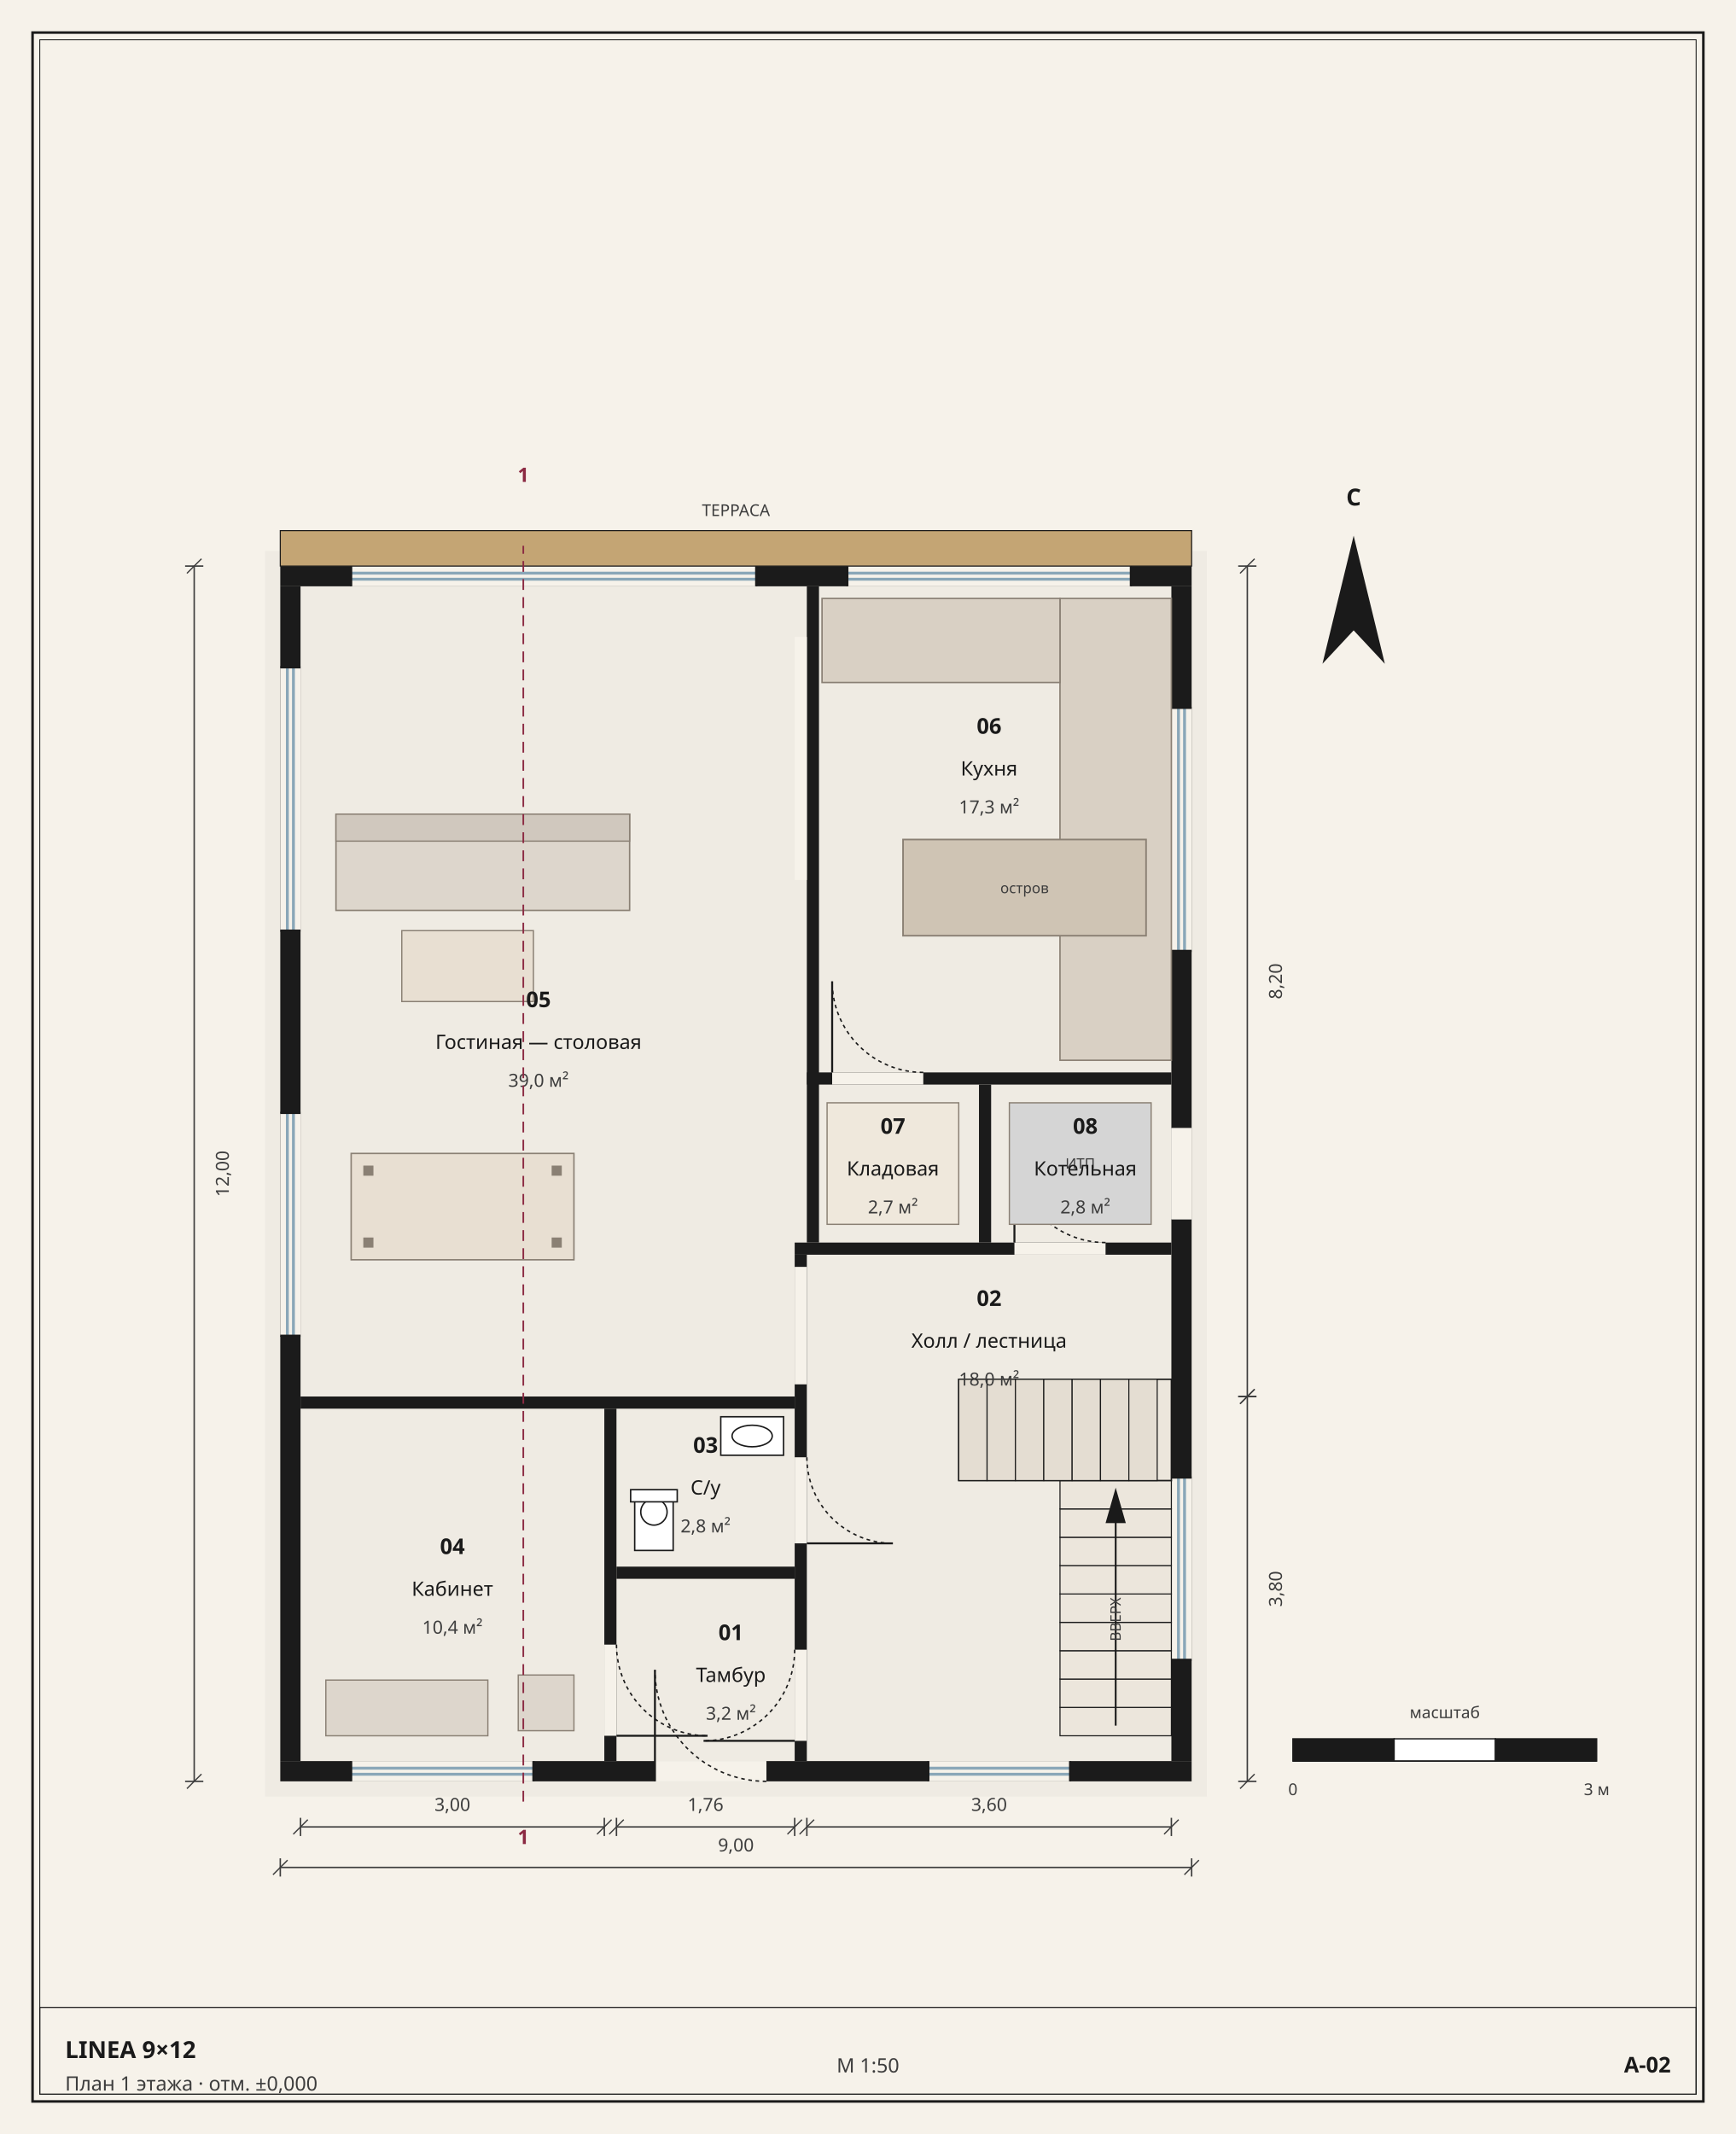
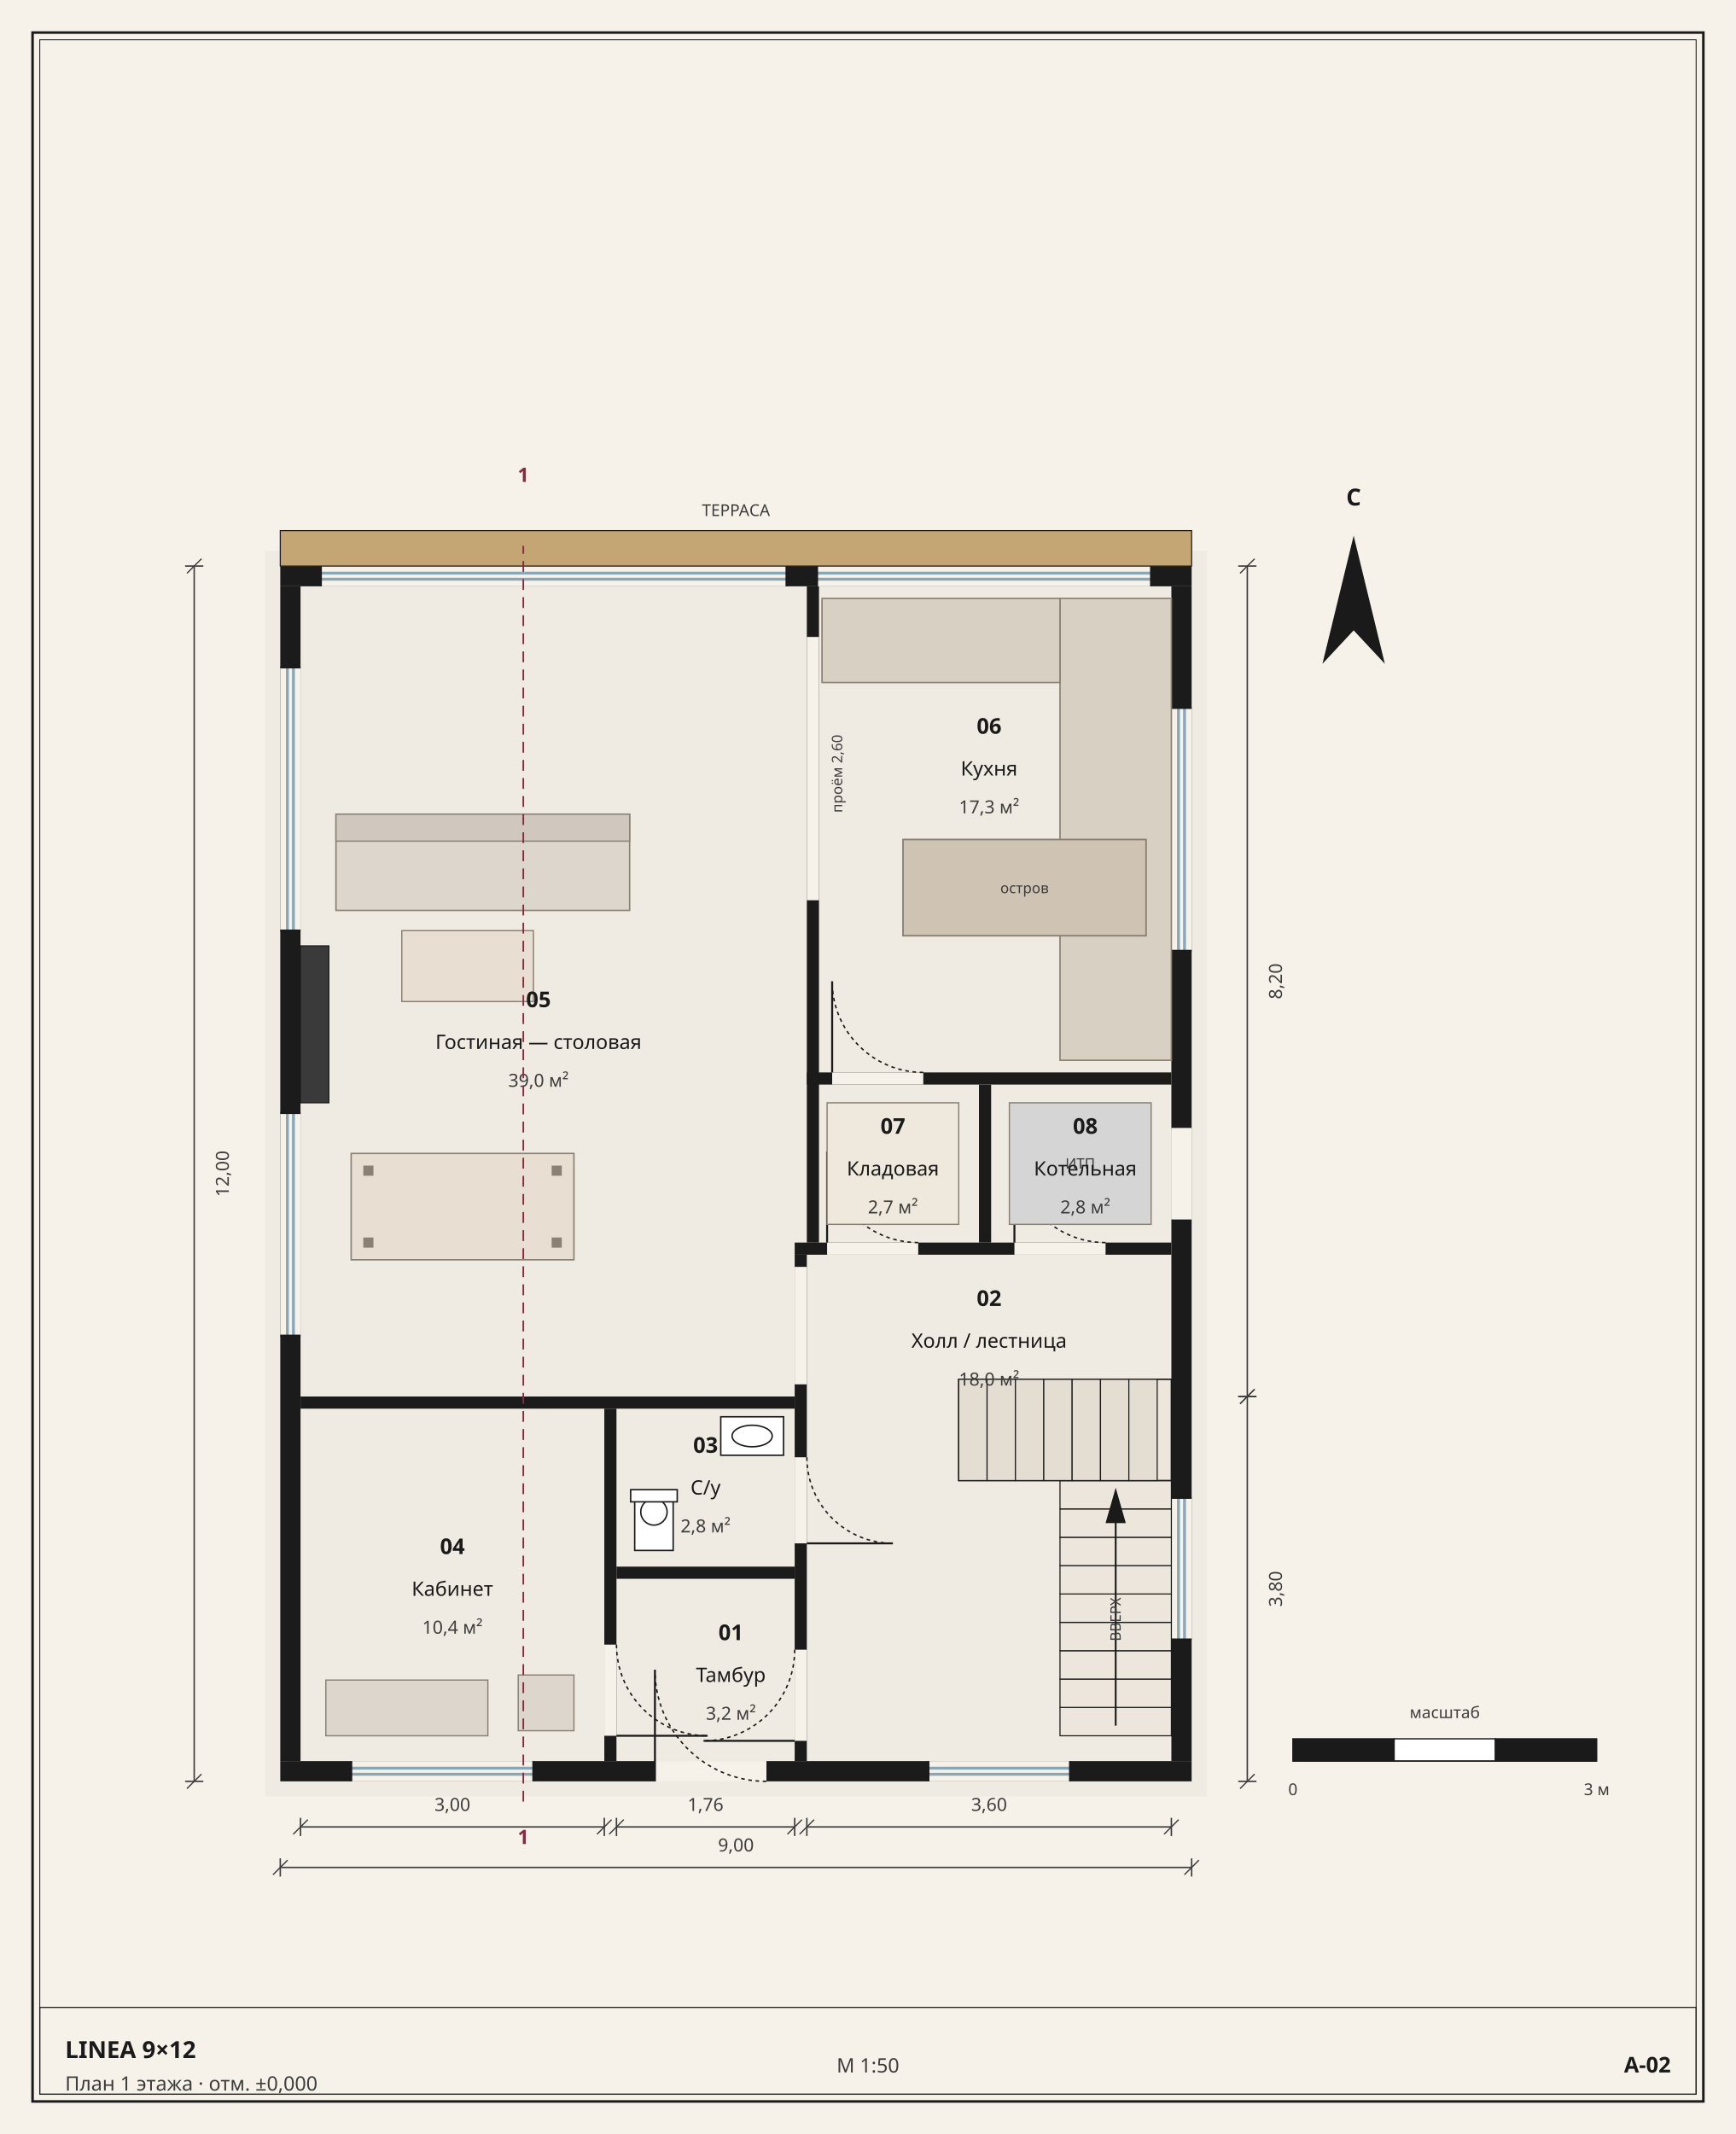
<svg xmlns="http://www.w3.org/2000/svg" viewBox="0 0 960 1180" width="100%" role="img" aria-label="План 1 этажа  ·  отм. ±0,000">
  <rect width="960" height="1180" fill="#f6f2ea" />
  <rect x="18" y="18" width="924" height="1144" fill="none" stroke="#1a1a1a" stroke-width="1.4" />
  <rect x="22" y="22" width="916" height="1136" fill="none" stroke="#1a1a1a" stroke-width="0.5" />
  <rect x="22" y="1110" width="916" height="48" fill="none" stroke="#1a1a1a" stroke-width="0.6" />
  <text x="36" y="1138" font-size="13" font-weight="600" font-family="IBM Plex Sans, Segoe UI, sans-serif" fill="#1a1a1a">LINEA 9×12</text>
  <text x="36" y="1156" font-size="11" font-family="IBM Plex Sans, Segoe UI, sans-serif" fill="#3d3d3d">План 1 этажа  ·  отм. ±0,000</text>
  <text x="480" y="1146" font-size="11" text-anchor="middle" font-family="IBM Plex Sans, Segoe UI, sans-serif" fill="#3d3d3d">М 1:50</text>
  <text x="924" y="1146" font-size="12" text-anchor="end" font-weight="600" font-family="IBM Plex Sans, Segoe UI, sans-serif" fill="#1a1a1a">А-02</text>
  <rect x="146.60" y="304.60" width="520.80" height="688.80" fill="#efebe3" stroke="none" stroke-width="1" opacity="1" />
  <rect x="155.00" y="973.80" width="504.00" height="11.20" fill="#1b1b1b" stroke="none" stroke-width="1" opacity="1" />
  <rect x="155.00" y="313.00" width="504.00" height="11.20" fill="#1b1b1b" stroke="none" stroke-width="1" opacity="1" />
  <rect x="155.00" y="324.20" width="11.20" height="649.60" fill="#1b1b1b" stroke="none" stroke-width="1" opacity="1" />
  <rect x="647.80" y="324.20" width="11.20" height="649.60" fill="#1b1b1b" stroke="none" stroke-width="1" opacity="1" />
  <rect x="334.20" y="778.92" width="6.72" height="194.88" fill="#1b1b1b" stroke="none" stroke-width="1" opacity="1" />
  <rect x="439.48" y="693.80" width="6.72" height="280.00" fill="#1b1b1b" stroke="none" stroke-width="1" opacity="1" />
  <rect x="340.92" y="866.28" width="98.56" height="6.72" fill="#1b1b1b" stroke="none" stroke-width="1" opacity="1" />
  <rect x="166.20" y="772.20" width="273.28" height="6.72" fill="#1b1b1b" stroke="none" stroke-width="1" opacity="1" />
  <rect x="439.48" y="687.08" width="208.32" height="6.72" fill="#1b1b1b" stroke="none" stroke-width="1" opacity="1" />
  <rect x="446.20" y="324.20" width="6.72" height="362.88" fill="#1b1b1b" stroke="none" stroke-width="1" opacity="1" />
  <rect x="541.40" y="599.72" width="6.72" height="87.36" fill="#1b1b1b" stroke="none" stroke-width="1" opacity="1" />
  <rect x="446.20" y="593.00" width="201.60" height="6.72" fill="#1b1b1b" stroke="none" stroke-width="1" opacity="1" />
  <rect x="362.20" y="973.80" width="61.60" height="11.20" fill="#f6f2ea" stroke="none" stroke-width="1" opacity="1" />
  <rect x="439.48" y="912.20" width="6.72" height="50.40" fill="#f6f2ea" stroke="none" stroke-width="1" opacity="1" />
  <rect x="334.20" y="909.40" width="6.72" height="50.40" fill="#f6f2ea" stroke="none" stroke-width="1" opacity="1" />
  <rect x="439.48" y="805.80" width="6.72" height="47.60" fill="#f6f2ea" stroke="none" stroke-width="1" opacity="1" />
  <rect x="439.48" y="700.52" width="6.72" height="64.96" fill="#f6f2ea" stroke="none" stroke-width="1" opacity="1" />
-   <rect x="439.48" y="352.20" width="6.72" height="134.40" fill="#f6f2ea" stroke="none" stroke-width="1" opacity="1" />
+   <rect x="446.20" y="352.20" width="6.72" height="145.60" fill="#f6f2ea" stroke="none" stroke-width="1" opacity="1" />
  <rect x="460.20" y="593.00" width="50.40" height="6.72" fill="#f6f2ea" stroke="none" stroke-width="1" opacity="1" />
+   <rect x="457.40" y="687.08" width="50.40" height="6.72" fill="#f6f2ea" stroke="none" stroke-width="1" opacity="1" />
  <rect x="561.00" y="687.08" width="50.40" height="6.72" fill="#f6f2ea" stroke="none" stroke-width="1" opacity="1" />
  <rect x="647.80" y="623.80" width="11.20" height="50.40" fill="#f6f2ea" stroke="none" stroke-width="1" opacity="1" />
  <rect x="362.20" y="973.80" width="61.60" height="11.20" fill="#f6f2ea" stroke="none" stroke-width="1" opacity="1" />
  <rect x="194.20" y="973.80" width="100.80" height="11.20" fill="#f6f2ea" stroke="none" stroke-width="1" opacity="1" />
  <line x1="194.20" y1="981.08" x2="295.00" y2="981.08" stroke="#8aa7b8" stroke-width="1.6" stroke-linecap="butt" />
  <line x1="194.20" y1="977.72" x2="295.00" y2="977.72" stroke="#8aa7b8" stroke-width="1.6" stroke-linecap="butt" />
  <line x1="194.20" y1="985.00" x2="194.20" y2="973.80" stroke="#1a1a1a" stroke-width="1.2" stroke-linecap="butt" />
  <line x1="295.00" y1="985.00" x2="295.00" y2="973.80" stroke="#1a1a1a" stroke-width="1.2" stroke-linecap="butt" />
  <rect x="513.40" y="973.80" width="78.40" height="11.20" fill="#f6f2ea" stroke="none" stroke-width="1" opacity="1" />
  <line x1="513.40" y1="981.08" x2="591.80" y2="981.08" stroke="#8aa7b8" stroke-width="1.6" stroke-linecap="butt" />
  <line x1="513.40" y1="977.72" x2="591.80" y2="977.72" stroke="#8aa7b8" stroke-width="1.6" stroke-linecap="butt" />
  <line x1="513.40" y1="985.00" x2="513.40" y2="973.80" stroke="#1a1a1a" stroke-width="1.2" stroke-linecap="butt" />
  <line x1="591.80" y1="985.00" x2="591.80" y2="973.80" stroke="#1a1a1a" stroke-width="1.2" stroke-linecap="butt" />
-   <rect x="194.20" y="313.00" width="224.00" height="11.20" fill="#f6f2ea" stroke="none" stroke-width="1" opacity="1" />
-   <line x1="194.20" y1="320.28" x2="418.20" y2="320.28" stroke="#8aa7b8" stroke-width="1.6" stroke-linecap="butt" />
-   <line x1="194.20" y1="316.92" x2="418.20" y2="316.92" stroke="#8aa7b8" stroke-width="1.6" stroke-linecap="butt" />
-   <line x1="194.20" y1="324.20" x2="194.20" y2="313.00" stroke="#1a1a1a" stroke-width="1.2" stroke-linecap="butt" />
-   <line x1="418.20" y1="324.20" x2="418.20" y2="313.00" stroke="#1a1a1a" stroke-width="1.2" stroke-linecap="butt" />
-   <rect x="468.60" y="313.00" width="156.80" height="11.20" fill="#f6f2ea" stroke="none" stroke-width="1" opacity="1" />
-   <line x1="468.60" y1="320.28" x2="625.40" y2="320.28" stroke="#8aa7b8" stroke-width="1.6" stroke-linecap="butt" />
-   <line x1="468.60" y1="316.92" x2="625.40" y2="316.92" stroke="#8aa7b8" stroke-width="1.6" stroke-linecap="butt" />
-   <line x1="468.60" y1="324.20" x2="468.60" y2="313.00" stroke="#1a1a1a" stroke-width="1.2" stroke-linecap="butt" />
-   <line x1="625.40" y1="324.20" x2="625.40" y2="313.00" stroke="#1a1a1a" stroke-width="1.2" stroke-linecap="butt" />
+   <rect x="177.40" y="313.00" width="257.60" height="11.20" fill="#f6f2ea" stroke="none" stroke-width="1" opacity="1" />
+   <line x1="177.40" y1="320.28" x2="435.00" y2="320.28" stroke="#8aa7b8" stroke-width="1.6" stroke-linecap="butt" />
+   <line x1="177.40" y1="316.92" x2="435.00" y2="316.92" stroke="#8aa7b8" stroke-width="1.6" stroke-linecap="butt" />
+   <line x1="177.40" y1="324.20" x2="177.40" y2="313.00" stroke="#1a1a1a" stroke-width="1.2" stroke-linecap="butt" />
+   <line x1="435.00" y1="324.20" x2="435.00" y2="313.00" stroke="#1a1a1a" stroke-width="1.2" stroke-linecap="butt" />
+   <rect x="451.80" y="313.00" width="184.80" height="11.20" fill="#f6f2ea" stroke="none" stroke-width="1" opacity="1" />
+   <line x1="451.80" y1="320.28" x2="636.60" y2="320.28" stroke="#8aa7b8" stroke-width="1.6" stroke-linecap="butt" />
+   <line x1="451.80" y1="316.92" x2="636.60" y2="316.92" stroke="#8aa7b8" stroke-width="1.6" stroke-linecap="butt" />
+   <line x1="451.80" y1="324.20" x2="451.80" y2="313.00" stroke="#1a1a1a" stroke-width="1.2" stroke-linecap="butt" />
+   <line x1="636.60" y1="324.20" x2="636.60" y2="313.00" stroke="#1a1a1a" stroke-width="1.2" stroke-linecap="butt" />
  <rect x="155.00" y="615.40" width="11.20" height="123.20" fill="#f6f2ea" stroke="none" stroke-width="1" opacity="1" />
  <line x1="158.92" y1="738.60" x2="158.92" y2="615.40" stroke="#8aa7b8" stroke-width="1.6" stroke-linecap="butt" />
  <line x1="162.28" y1="738.60" x2="162.28" y2="615.40" stroke="#8aa7b8" stroke-width="1.6" stroke-linecap="butt" />
  <line x1="155.00" y1="738.60" x2="166.20" y2="738.60" stroke="#1a1a1a" stroke-width="1.2" stroke-linecap="butt" />
  <line x1="155.00" y1="615.40" x2="166.20" y2="615.40" stroke="#1a1a1a" stroke-width="1.2" stroke-linecap="butt" />
  <rect x="155.00" y="369.00" width="11.20" height="145.60" fill="#f6f2ea" stroke="none" stroke-width="1" opacity="1" />
  <line x1="158.92" y1="514.60" x2="158.92" y2="369.00" stroke="#8aa7b8" stroke-width="1.6" stroke-linecap="butt" />
  <line x1="162.28" y1="514.60" x2="162.28" y2="369.00" stroke="#8aa7b8" stroke-width="1.6" stroke-linecap="butt" />
  <line x1="155.00" y1="514.60" x2="166.20" y2="514.60" stroke="#1a1a1a" stroke-width="1.2" stroke-linecap="butt" />
  <line x1="155.00" y1="369.00" x2="166.20" y2="369.00" stroke="#1a1a1a" stroke-width="1.2" stroke-linecap="butt" />
+   <rect x="166.20" y="523.00" width="15.68" height="86.80" fill="#3a3a3a" stroke="#1a1a1a" stroke-width="0.6" opacity="1" />
  <rect x="647.80" y="391.40" width="11.20" height="134.40" fill="#f6f2ea" stroke="none" stroke-width="1" opacity="1" />
  <line x1="651.72" y1="525.80" x2="651.72" y2="391.40" stroke="#8aa7b8" stroke-width="1.6" stroke-linecap="butt" />
  <line x1="655.08" y1="525.80" x2="655.08" y2="391.40" stroke="#8aa7b8" stroke-width="1.6" stroke-linecap="butt" />
  <line x1="647.80" y1="525.80" x2="659.00" y2="525.80" stroke="#1a1a1a" stroke-width="1.2" stroke-linecap="butt" />
  <line x1="647.80" y1="391.40" x2="659.00" y2="391.40" stroke="#1a1a1a" stroke-width="1.2" stroke-linecap="butt" />
-   <rect x="647.80" y="817.00" width="11.20" height="100.80" fill="#f6f2ea" stroke="none" stroke-width="1" opacity="1" />
-   <line x1="651.72" y1="917.80" x2="651.72" y2="817.00" stroke="#8aa7b8" stroke-width="1.6" stroke-linecap="butt" />
-   <line x1="655.08" y1="917.80" x2="655.08" y2="817.00" stroke="#8aa7b8" stroke-width="1.6" stroke-linecap="butt" />
-   <line x1="647.80" y1="917.80" x2="659.00" y2="917.80" stroke="#1a1a1a" stroke-width="1.2" stroke-linecap="butt" />
-   <line x1="647.80" y1="817.00" x2="659.00" y2="817.00" stroke="#1a1a1a" stroke-width="1.2" stroke-linecap="butt" />
+   <rect x="647.80" y="828.20" width="11.20" height="78.40" fill="#f6f2ea" stroke="none" stroke-width="1" opacity="1" />
+   <line x1="651.72" y1="906.60" x2="651.72" y2="828.20" stroke="#8aa7b8" stroke-width="1.6" stroke-linecap="butt" />
+   <line x1="655.08" y1="906.60" x2="655.08" y2="828.20" stroke="#8aa7b8" stroke-width="1.6" stroke-linecap="butt" />
+   <line x1="647.80" y1="906.60" x2="659.00" y2="906.60" stroke="#1a1a1a" stroke-width="1.2" stroke-linecap="butt" />
+   <line x1="647.80" y1="828.20" x2="659.00" y2="828.20" stroke="#1a1a1a" stroke-width="1.2" stroke-linecap="butt" />
  <rect x="647.80" y="623.80" width="11.20" height="50.40" fill="#f6f2ea" stroke="none" stroke-width="1" opacity="1" />
  <line x1="362.20" y1="985.00" x2="362.20" y2="923.40" stroke="#1a1a1a" stroke-width="1.1" stroke-linecap="butt" />
  <path d="M 423.80 985.00 A 61.60 61.60 0 0 1 362.20 923.40" fill="none" stroke="#1a1a1a" stroke-width="0.8" stroke-dasharray="2 2" />
  <line x1="439.48" y1="962.60" x2="389.08" y2="962.60" stroke="#1a1a1a" stroke-width="1.1" stroke-linecap="butt" />
  <path d="M 439.48 912.20 A 50.40 50.40 0 0 1 389.08 962.60" fill="none" stroke="#1a1a1a" stroke-width="0.8" stroke-dasharray="2 2" />
  <line x1="340.92" y1="959.80" x2="391.32" y2="959.80" stroke="#1a1a1a" stroke-width="1.1" stroke-linecap="butt" />
  <path d="M 340.92 909.40 A 50.40 50.40 0 0 0 391.32 959.80" fill="none" stroke="#1a1a1a" stroke-width="0.8" stroke-dasharray="2 2" />
  <line x1="446.20" y1="853.40" x2="493.80" y2="853.40" stroke="#1a1a1a" stroke-width="1.1" stroke-linecap="butt" />
  <path d="M 446.20 805.80 A 47.60 47.60 0 0 0 493.80 853.40" fill="none" stroke="#1a1a1a" stroke-width="0.8" stroke-dasharray="2 2" />
  <line x1="460.20" y1="593.00" x2="460.20" y2="542.60" stroke="#1a1a1a" stroke-width="1.1" stroke-linecap="butt" />
  <path d="M 510.60 593.00 A 50.40 50.40 0 0 1 460.20 542.60" fill="none" stroke="#1a1a1a" stroke-width="0.8" stroke-dasharray="2 2" />
+   <line x1="457.40" y1="687.08" x2="457.40" y2="636.68" stroke="#1a1a1a" stroke-width="1.1" stroke-linecap="butt" />
+   <path d="M 507.80 687.08 A 50.40 50.40 0 0 1 457.40 636.68" fill="none" stroke="#1a1a1a" stroke-width="0.8" stroke-dasharray="2 2" />
  <line x1="561.00" y1="687.08" x2="561.00" y2="636.68" stroke="#1a1a1a" stroke-width="1.1" stroke-linecap="butt" />
  <path d="M 611.40 687.08 A 50.40 50.40 0 0 1 561.00 636.68" fill="none" stroke="#1a1a1a" stroke-width="0.8" stroke-dasharray="2 2" />
  <rect x="185.80" y="450.20" width="162.40" height="53.20" fill="#ddd6cc" stroke="#8a8074" stroke-width="0.8" opacity="1" />
  <rect x="185.80" y="450.20" width="162.40" height="14.90" fill="#d0c8be" stroke="#8a8074" stroke-width="0.7" opacity="1" />
  <rect x="222.20" y="514.60" width="72.80" height="39.20" fill="#e8dfd2" stroke="#8a8074" stroke-width="0.7" opacity="1" />
  <rect x="194.20" y="637.80" width="123.20" height="58.80" fill="#e8dfd2" stroke="#8a8074" stroke-width="0.8" opacity="1" />
  <rect x="200.92" y="684.28" width="5.60" height="5.60" fill="#8a8074" stroke="none" stroke-width="1" opacity="1" />
  <rect x="305.08" y="684.28" width="5.60" height="5.60" fill="#8a8074" stroke="none" stroke-width="1" opacity="1" />
  <rect x="200.92" y="644.52" width="5.60" height="5.60" fill="#8a8074" stroke="none" stroke-width="1" opacity="1" />
  <rect x="305.08" y="644.52" width="5.60" height="5.60" fill="#8a8074" stroke="none" stroke-width="1" opacity="1" />
  <rect x="586.20" y="330.92" width="61.60" height="255.36" fill="#d9d0c4" stroke="#8a8074" stroke-width="0.8" opacity="1" />
  <rect x="454.60" y="330.92" width="131.60" height="46.48" fill="#d9d0c4" stroke="#8a8074" stroke-width="0.8" opacity="1" />
  <rect x="499.40" y="464.20" width="134.40" height="53.20" fill="#cfc4b4" stroke="#8a8074" stroke-width="0.9" opacity="1" />
  <text x="566.60" y="491.08" font-size="8" fill="#3d3d3d" text-anchor="middle" font-weight="500" font-family="IBM Plex Sans, Segoe UI, sans-serif" dominant-baseline="middle">остров</text>
  <rect x="180.20" y="929.00" width="89.60" height="30.80" fill="#ddd6cc" stroke="#8a8074" stroke-width="0.7" opacity="1" />
  <rect x="286.60" y="926.20" width="30.80" height="30.80" fill="#ddd6cc" stroke="#8a8074" stroke-width="0.7" opacity="1" />
  <rect x="351.00" y="828.20" width="21.28" height="29.12" fill="white" stroke="#1a1a1a" stroke-width="0.8" opacity="1" />
  <circle cx="361.64" cy="836.04" r="7.28" fill="none" stroke="#1a1a1a" stroke-width="0.8" />
  <rect x="348.76" y="823.72" width="25.76" height="6.72" fill="white" stroke="#1a1a1a" stroke-width="0.8" opacity="1" />
  <rect x="398.60" y="783.40" width="34.72" height="21.28" fill="white" stroke="#1a1a1a" stroke-width="0.8" opacity="1" />
  <ellipse cx="415.96" cy="794.04" rx="11.11" ry="5.96" fill="none" stroke="#1a1a1a" stroke-width="0.8" />
  <rect x="457.40" y="609.80" width="72.80" height="67.20" fill="#efe8dc" stroke="#8a8074" stroke-width="0.7" opacity="1" />
  <rect x="558.20" y="609.80" width="78.40" height="67.20" fill="#d5d5d5" stroke="#8a8074" stroke-width="0.7" opacity="1" />
  <text x="597.40" y="643.40" font-size="8" fill="#3d3d3d" text-anchor="middle" font-weight="500" font-family="IBM Plex Sans, Segoe UI, sans-serif" dominant-baseline="middle">ИТП</text>
  <rect x="586.20" y="944.12" width="61.60" height="15.68" fill="#ece6dc" stroke="#1a1a1a" stroke-width="0.6" opacity="1" />
  <rect x="586.20" y="928.44" width="61.60" height="15.68" fill="#ece6dc" stroke="#1a1a1a" stroke-width="0.6" opacity="1" />
  <rect x="586.20" y="912.76" width="61.60" height="15.68" fill="#ece6dc" stroke="#1a1a1a" stroke-width="0.6" opacity="1" />
  <rect x="586.20" y="897.08" width="61.60" height="15.68" fill="#ece6dc" stroke="#1a1a1a" stroke-width="0.6" opacity="1" />
  <rect x="586.20" y="881.40" width="61.60" height="15.68" fill="#ece6dc" stroke="#1a1a1a" stroke-width="0.6" opacity="1" />
  <rect x="586.20" y="865.72" width="61.60" height="15.68" fill="#ece6dc" stroke="#1a1a1a" stroke-width="0.6" opacity="1" />
  <rect x="586.20" y="850.04" width="61.60" height="15.68" fill="#ece6dc" stroke="#1a1a1a" stroke-width="0.6" opacity="1" />
  <rect x="586.20" y="834.36" width="61.60" height="15.68" fill="#ece6dc" stroke="#1a1a1a" stroke-width="0.6" opacity="1" />
  <rect x="586.20" y="818.68" width="61.60" height="15.68" fill="#ece6dc" stroke="#1a1a1a" stroke-width="0.6" opacity="1" />
  <rect x="530.20" y="762.68" width="117.60" height="56.00" fill="#ece6dc" stroke="#1a1a1a" stroke-width="0.8" opacity="1" />
  <rect x="530.20" y="762.68" width="15.68" height="56.00" fill="#e4ddd2" stroke="#1a1a1a" stroke-width="0.6" opacity="1" />
  <rect x="545.88" y="762.68" width="15.68" height="56.00" fill="#e4ddd2" stroke="#1a1a1a" stroke-width="0.6" opacity="1" />
  <rect x="561.56" y="762.68" width="15.68" height="56.00" fill="#e4ddd2" stroke="#1a1a1a" stroke-width="0.6" opacity="1" />
  <rect x="577.24" y="762.68" width="15.68" height="56.00" fill="#e4ddd2" stroke="#1a1a1a" stroke-width="0.6" opacity="1" />
  <rect x="592.92" y="762.68" width="15.68" height="56.00" fill="#e4ddd2" stroke="#1a1a1a" stroke-width="0.6" opacity="1" />
  <rect x="608.60" y="762.68" width="15.68" height="56.00" fill="#e4ddd2" stroke="#1a1a1a" stroke-width="0.6" opacity="1" />
  <rect x="624.28" y="762.68" width="15.68" height="56.00" fill="#e4ddd2" stroke="#1a1a1a" stroke-width="0.6" opacity="1" />
  <line x1="617.00" y1="954.20" x2="617.00" y2="825.40" stroke="#1a1a1a" stroke-width="1.0" stroke-linecap="butt" />
  <polygon points="611.40,842.20 617.00,822.60 622.60,842.20" fill="#1a1a1a" stroke="none" stroke-width="1" />
  <text x="617.00" y="895.40" font-size="8" fill="#3d3d3d" text-anchor="middle" font-weight="500" font-family="IBM Plex Sans, Segoe UI, sans-serif" dominant-baseline="middle" transform="rotate(-90 617.00 895.40)">ВВЕРХ</text>
  <rect x="155.00" y="293.40" width="504.00" height="19.60" fill="#c4a574" stroke="#1a1a1a" stroke-width="0.6" opacity="1" />
  <text x="407.00" y="282.20" font-size="9" fill="#3d3d3d" text-anchor="middle" font-weight="500" font-family="IBM Plex Sans, Segoe UI, sans-serif" dominant-baseline="middle">ТЕРРАСА</text>
  <text x="404.20" y="902.68" font-size="12" fill="#1a1a1a" text-anchor="middle" font-weight="600" font-family="IBM Plex Sans, Segoe UI, sans-serif" dominant-baseline="middle">01</text>
  <text x="404.20" y="926.20" font-size="11" fill="#1a1a1a" text-anchor="middle" font-weight="500" font-family="IBM Plex Sans, Segoe UI, sans-serif" dominant-baseline="middle">Тамбур</text>
  <text x="404.20" y="947.48" font-size="10" fill="#3d3d3d" text-anchor="middle" font-weight="500" font-family="IBM Plex Sans, Segoe UI, sans-serif" dominant-baseline="middle">3,2 м²</text>
  <text x="250.20" y="855.08" font-size="12" fill="#1a1a1a" text-anchor="middle" font-weight="600" font-family="IBM Plex Sans, Segoe UI, sans-serif" dominant-baseline="middle">04</text>
  <text x="250.20" y="878.60" font-size="11" fill="#1a1a1a" text-anchor="middle" font-weight="500" font-family="IBM Plex Sans, Segoe UI, sans-serif" dominant-baseline="middle">Кабинет</text>
  <text x="250.20" y="899.88" font-size="10" fill="#3d3d3d" text-anchor="middle" font-weight="500" font-family="IBM Plex Sans, Segoe UI, sans-serif" dominant-baseline="middle">10,4 м²</text>
  <text x="390.20" y="799.08" font-size="12" fill="#1a1a1a" text-anchor="middle" font-weight="600" font-family="IBM Plex Sans, Segoe UI, sans-serif" dominant-baseline="middle">03</text>
  <text x="390.20" y="822.60" font-size="11" fill="#1a1a1a" text-anchor="middle" font-weight="500" font-family="IBM Plex Sans, Segoe UI, sans-serif" dominant-baseline="middle">С/у</text>
  <text x="390.20" y="843.88" font-size="10" fill="#3d3d3d" text-anchor="middle" font-weight="500" font-family="IBM Plex Sans, Segoe UI, sans-serif" dominant-baseline="middle">2,8 м²</text>
  <text x="547.00" y="717.88" font-size="12" fill="#1a1a1a" text-anchor="middle" font-weight="600" font-family="IBM Plex Sans, Segoe UI, sans-serif" dominant-baseline="middle">02</text>
  <text x="547.00" y="741.40" font-size="11" fill="#1a1a1a" text-anchor="middle" font-weight="500" font-family="IBM Plex Sans, Segoe UI, sans-serif" dominant-baseline="middle">Холл / лестница</text>
  <text x="547.00" y="762.68" font-size="10" fill="#3d3d3d" text-anchor="middle" font-weight="500" font-family="IBM Plex Sans, Segoe UI, sans-serif" dominant-baseline="middle">18,0 м²</text>
  <text x="297.80" y="552.68" font-size="12" fill="#1a1a1a" text-anchor="middle" font-weight="600" font-family="IBM Plex Sans, Segoe UI, sans-serif" dominant-baseline="middle">05</text>
  <text x="297.80" y="576.20" font-size="11" fill="#1a1a1a" text-anchor="middle" font-weight="500" font-family="IBM Plex Sans, Segoe UI, sans-serif" dominant-baseline="middle">Гостиная — столовая</text>
  <text x="297.80" y="597.48" font-size="10" fill="#3d3d3d" text-anchor="middle" font-weight="500" font-family="IBM Plex Sans, Segoe UI, sans-serif" dominant-baseline="middle">39,0 м²</text>
  <text x="547.00" y="401.48" font-size="12" fill="#1a1a1a" text-anchor="middle" font-weight="600" font-family="IBM Plex Sans, Segoe UI, sans-serif" dominant-baseline="middle">06</text>
  <text x="547.00" y="425.00" font-size="11" fill="#1a1a1a" text-anchor="middle" font-weight="500" font-family="IBM Plex Sans, Segoe UI, sans-serif" dominant-baseline="middle">Кухня</text>
  <text x="547.00" y="446.28" font-size="10" fill="#3d3d3d" text-anchor="middle" font-weight="500" font-family="IBM Plex Sans, Segoe UI, sans-serif" dominant-baseline="middle">17,3 м²</text>
+   <text x="463.00" y="427.80" font-size="8" fill="#3d3d3d" text-anchor="middle" font-weight="500" font-family="IBM Plex Sans, Segoe UI, sans-serif" dominant-baseline="middle" transform="rotate(-90 463.00 427.80)">проём 2,60</text>
  <text x="493.80" y="622.68" font-size="12" fill="#1a1a1a" text-anchor="middle" font-weight="600" font-family="IBM Plex Sans, Segoe UI, sans-serif" dominant-baseline="middle">07</text>
  <text x="493.80" y="646.20" font-size="11" fill="#1a1a1a" text-anchor="middle" font-weight="500" font-family="IBM Plex Sans, Segoe UI, sans-serif" dominant-baseline="middle">Кладовая</text>
  <text x="493.80" y="667.48" font-size="10" fill="#3d3d3d" text-anchor="middle" font-weight="500" font-family="IBM Plex Sans, Segoe UI, sans-serif" dominant-baseline="middle">2,7 м²</text>
  <text x="600.20" y="622.68" font-size="12" fill="#1a1a1a" text-anchor="middle" font-weight="600" font-family="IBM Plex Sans, Segoe UI, sans-serif" dominant-baseline="middle">08</text>
  <text x="600.20" y="646.20" font-size="11" fill="#1a1a1a" text-anchor="middle" font-weight="500" font-family="IBM Plex Sans, Segoe UI, sans-serif" dominant-baseline="middle">Котельная</text>
  <text x="600.20" y="667.48" font-size="10" fill="#3d3d3d" text-anchor="middle" font-weight="500" font-family="IBM Plex Sans, Segoe UI, sans-serif" dominant-baseline="middle">2,8 м²</text>
  <line x1="155.00" y1="1032.60" x2="659.00" y2="1032.60" stroke="#3d3d3d" stroke-width="0.8" stroke-linecap="butt" />
  <line x1="155.00" y1="1037.64" x2="155.00" y2="1027.56" stroke="#3d3d3d" stroke-width="0.8" stroke-linecap="butt" />
  <line x1="659.00" y1="1037.64" x2="659.00" y2="1027.56" stroke="#3d3d3d" stroke-width="0.8" stroke-linecap="butt" />
  <line x1="150.97" y1="1036.63" x2="159.03" y2="1028.57" stroke="#3d3d3d" stroke-width="0.7" stroke-linecap="butt" />
  <line x1="654.97" y1="1036.63" x2="663.03" y2="1028.57" stroke="#3d3d3d" stroke-width="0.7" stroke-linecap="butt" />
  <text x="407.00" y="1020.28" font-size="10" fill="#3d3d3d" text-anchor="middle" font-weight="500" font-family="IBM Plex Sans, Segoe UI, sans-serif" dominant-baseline="middle">9,00</text>
  <line x1="166.20" y1="1010.20" x2="334.20" y2="1010.20" stroke="#3d3d3d" stroke-width="0.8" stroke-linecap="butt" />
  <line x1="166.20" y1="1015.24" x2="166.20" y2="1005.16" stroke="#3d3d3d" stroke-width="0.8" stroke-linecap="butt" />
  <line x1="334.20" y1="1015.24" x2="334.20" y2="1005.16" stroke="#3d3d3d" stroke-width="0.8" stroke-linecap="butt" />
  <line x1="162.17" y1="1014.23" x2="170.23" y2="1006.17" stroke="#3d3d3d" stroke-width="0.7" stroke-linecap="butt" />
  <line x1="330.17" y1="1014.23" x2="338.23" y2="1006.17" stroke="#3d3d3d" stroke-width="0.7" stroke-linecap="butt" />
  <text x="250.20" y="997.88" font-size="10" fill="#3d3d3d" text-anchor="middle" font-weight="500" font-family="IBM Plex Sans, Segoe UI, sans-serif" dominant-baseline="middle">3,00</text>
  <line x1="340.92" y1="1010.20" x2="439.48" y2="1010.20" stroke="#3d3d3d" stroke-width="0.8" stroke-linecap="butt" />
  <line x1="340.92" y1="1015.24" x2="340.92" y2="1005.16" stroke="#3d3d3d" stroke-width="0.8" stroke-linecap="butt" />
  <line x1="439.48" y1="1015.24" x2="439.48" y2="1005.16" stroke="#3d3d3d" stroke-width="0.8" stroke-linecap="butt" />
  <line x1="336.89" y1="1014.23" x2="344.95" y2="1006.17" stroke="#3d3d3d" stroke-width="0.7" stroke-linecap="butt" />
  <line x1="435.45" y1="1014.23" x2="443.51" y2="1006.17" stroke="#3d3d3d" stroke-width="0.7" stroke-linecap="butt" />
  <text x="390.20" y="997.88" font-size="10" fill="#3d3d3d" text-anchor="middle" font-weight="500" font-family="IBM Plex Sans, Segoe UI, sans-serif" dominant-baseline="middle">1,76</text>
  <line x1="446.20" y1="1010.20" x2="647.80" y2="1010.20" stroke="#3d3d3d" stroke-width="0.8" stroke-linecap="butt" />
  <line x1="446.20" y1="1015.24" x2="446.20" y2="1005.16" stroke="#3d3d3d" stroke-width="0.8" stroke-linecap="butt" />
  <line x1="647.80" y1="1015.24" x2="647.80" y2="1005.16" stroke="#3d3d3d" stroke-width="0.8" stroke-linecap="butt" />
  <line x1="442.17" y1="1014.23" x2="450.23" y2="1006.17" stroke="#3d3d3d" stroke-width="0.7" stroke-linecap="butt" />
  <line x1="643.77" y1="1014.23" x2="651.83" y2="1006.17" stroke="#3d3d3d" stroke-width="0.7" stroke-linecap="butt" />
  <text x="547.00" y="997.88" font-size="10" fill="#3d3d3d" text-anchor="middle" font-weight="500" font-family="IBM Plex Sans, Segoe UI, sans-serif" dominant-baseline="middle">3,60</text>
  <line x1="107.40" y1="985.00" x2="107.40" y2="313.00" stroke="#3d3d3d" stroke-width="0.8" stroke-linecap="butt" />
  <line x1="102.36" y1="985.00" x2="112.44" y2="985.00" stroke="#3d3d3d" stroke-width="0.8" stroke-linecap="butt" />
  <line x1="102.36" y1="313.00" x2="112.44" y2="313.00" stroke="#3d3d3d" stroke-width="0.8" stroke-linecap="butt" />
  <line x1="103.37" y1="989.03" x2="111.43" y2="980.97" stroke="#3d3d3d" stroke-width="0.7" stroke-linecap="butt" />
  <line x1="103.37" y1="317.03" x2="111.43" y2="308.97" stroke="#3d3d3d" stroke-width="0.7" stroke-linecap="butt" />
  <text x="123.08" y="649.00" font-size="10" fill="#3d3d3d" text-anchor="middle" font-weight="500" font-family="IBM Plex Sans, Segoe UI, sans-serif" dominant-baseline="middle" transform="rotate(-90 123.08 649.00)">12,00</text>
  <line x1="689.80" y1="985.00" x2="689.80" y2="772.20" stroke="#3d3d3d" stroke-width="0.8" stroke-linecap="butt" />
  <line x1="684.76" y1="985.00" x2="694.84" y2="985.00" stroke="#3d3d3d" stroke-width="0.8" stroke-linecap="butt" />
  <line x1="684.76" y1="772.20" x2="694.84" y2="772.20" stroke="#3d3d3d" stroke-width="0.8" stroke-linecap="butt" />
  <line x1="685.77" y1="989.03" x2="693.83" y2="980.97" stroke="#3d3d3d" stroke-width="0.7" stroke-linecap="butt" />
  <line x1="685.77" y1="776.23" x2="693.83" y2="768.17" stroke="#3d3d3d" stroke-width="0.7" stroke-linecap="butt" />
  <text x="705.48" y="878.60" font-size="10" fill="#3d3d3d" text-anchor="middle" font-weight="500" font-family="IBM Plex Sans, Segoe UI, sans-serif" dominant-baseline="middle" transform="rotate(-90 705.48 878.60)">3,80</text>
  <line x1="689.80" y1="772.20" x2="689.80" y2="313.00" stroke="#3d3d3d" stroke-width="0.8" stroke-linecap="butt" />
  <line x1="684.76" y1="772.20" x2="694.84" y2="772.20" stroke="#3d3d3d" stroke-width="0.8" stroke-linecap="butt" />
  <line x1="684.76" y1="313.00" x2="694.84" y2="313.00" stroke="#3d3d3d" stroke-width="0.8" stroke-linecap="butt" />
  <line x1="685.77" y1="776.23" x2="693.83" y2="768.17" stroke="#3d3d3d" stroke-width="0.7" stroke-linecap="butt" />
  <line x1="685.77" y1="317.03" x2="693.83" y2="308.97" stroke="#3d3d3d" stroke-width="0.7" stroke-linecap="butt" />
  <text x="705.48" y="542.60" font-size="10" fill="#3d3d3d" text-anchor="middle" font-weight="500" font-family="IBM Plex Sans, Segoe UI, sans-serif" dominant-baseline="middle" transform="rotate(-90 705.48 542.60)">8,20</text>
  <polygon points="748.60,296.20 731.35,367.04 748.60,348.56 765.85,367.04" fill="#1a1a1a" stroke="none" stroke-width="1" />
  <text x="748.60" y="274.92" font-size="13" fill="#1a1a1a" text-anchor="middle" font-weight="600" font-family="IBM Plex Sans, Segoe UI, sans-serif" dominant-baseline="middle">С</text>
  <rect x="715.00" y="961.48" width="56.00" height="12.32" fill="#1a1a1a" stroke="#1a1a1a" stroke-width="0.7" opacity="1" />
  <rect x="771.00" y="961.48" width="56.00" height="12.32" fill="white" stroke="#1a1a1a" stroke-width="0.7" opacity="1" />
  <rect x="827.00" y="961.48" width="56.00" height="12.32" fill="#1a1a1a" stroke="#1a1a1a" stroke-width="0.7" opacity="1" />
  <line x1="715.00" y1="973.80" x2="883.00" y2="973.80" stroke="#1a1a1a" stroke-width="0.7" stroke-linecap="butt" />
  <text x="715.00" y="989.48" font-size="9" fill="#3d3d3d" text-anchor="middle" font-weight="500" font-family="IBM Plex Sans, Segoe UI, sans-serif" dominant-baseline="middle">0</text>
  <text x="883.00" y="989.48" font-size="9" fill="#3d3d3d" text-anchor="middle" font-weight="500" font-family="IBM Plex Sans, Segoe UI, sans-serif" dominant-baseline="middle">3 м</text>
  <text x="799.00" y="946.92" font-size="9" fill="#3d3d3d" text-anchor="middle" font-weight="500" font-family="IBM Plex Sans, Segoe UI, sans-serif" dominant-baseline="middle">масштаб</text>
  <text x="289.40" y="262.60" font-size="11" fill="#8b2942" text-anchor="middle" font-weight="600" font-family="IBM Plex Sans, Segoe UI, sans-serif" dominant-baseline="middle">1</text>
  <line x1="289.40" y1="996.20" x2="289.40" y2="301.80" stroke="#8b2942" stroke-width="0.9" stroke-linecap="butt" stroke-dasharray="6 4" />
  <text x="289.40" y="1015.80" font-size="11" fill="#8b2942" text-anchor="middle" font-weight="600" font-family="IBM Plex Sans, Segoe UI, sans-serif" dominant-baseline="middle">1</text>
</svg>
